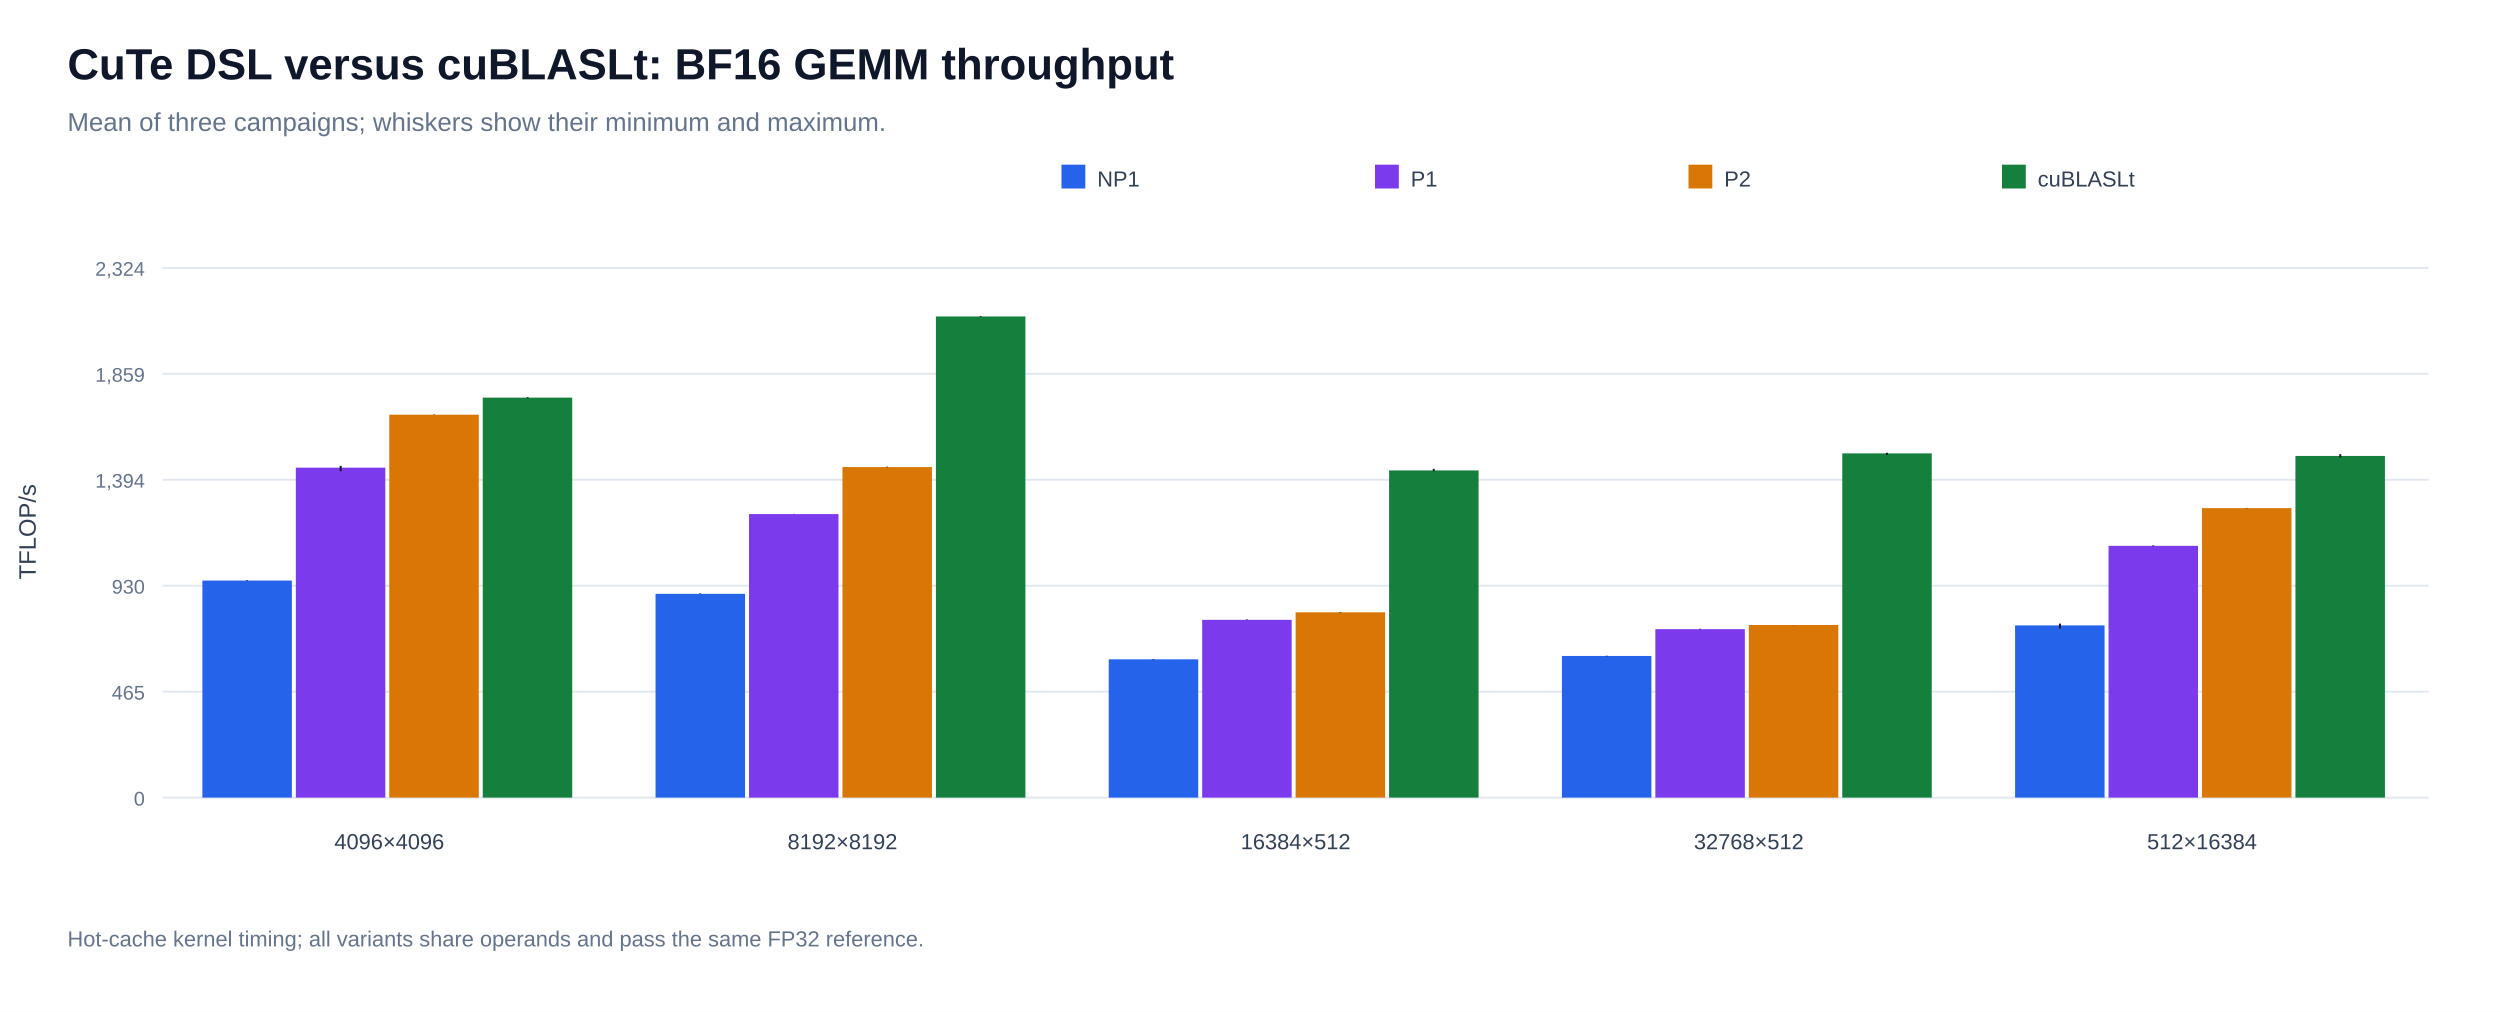
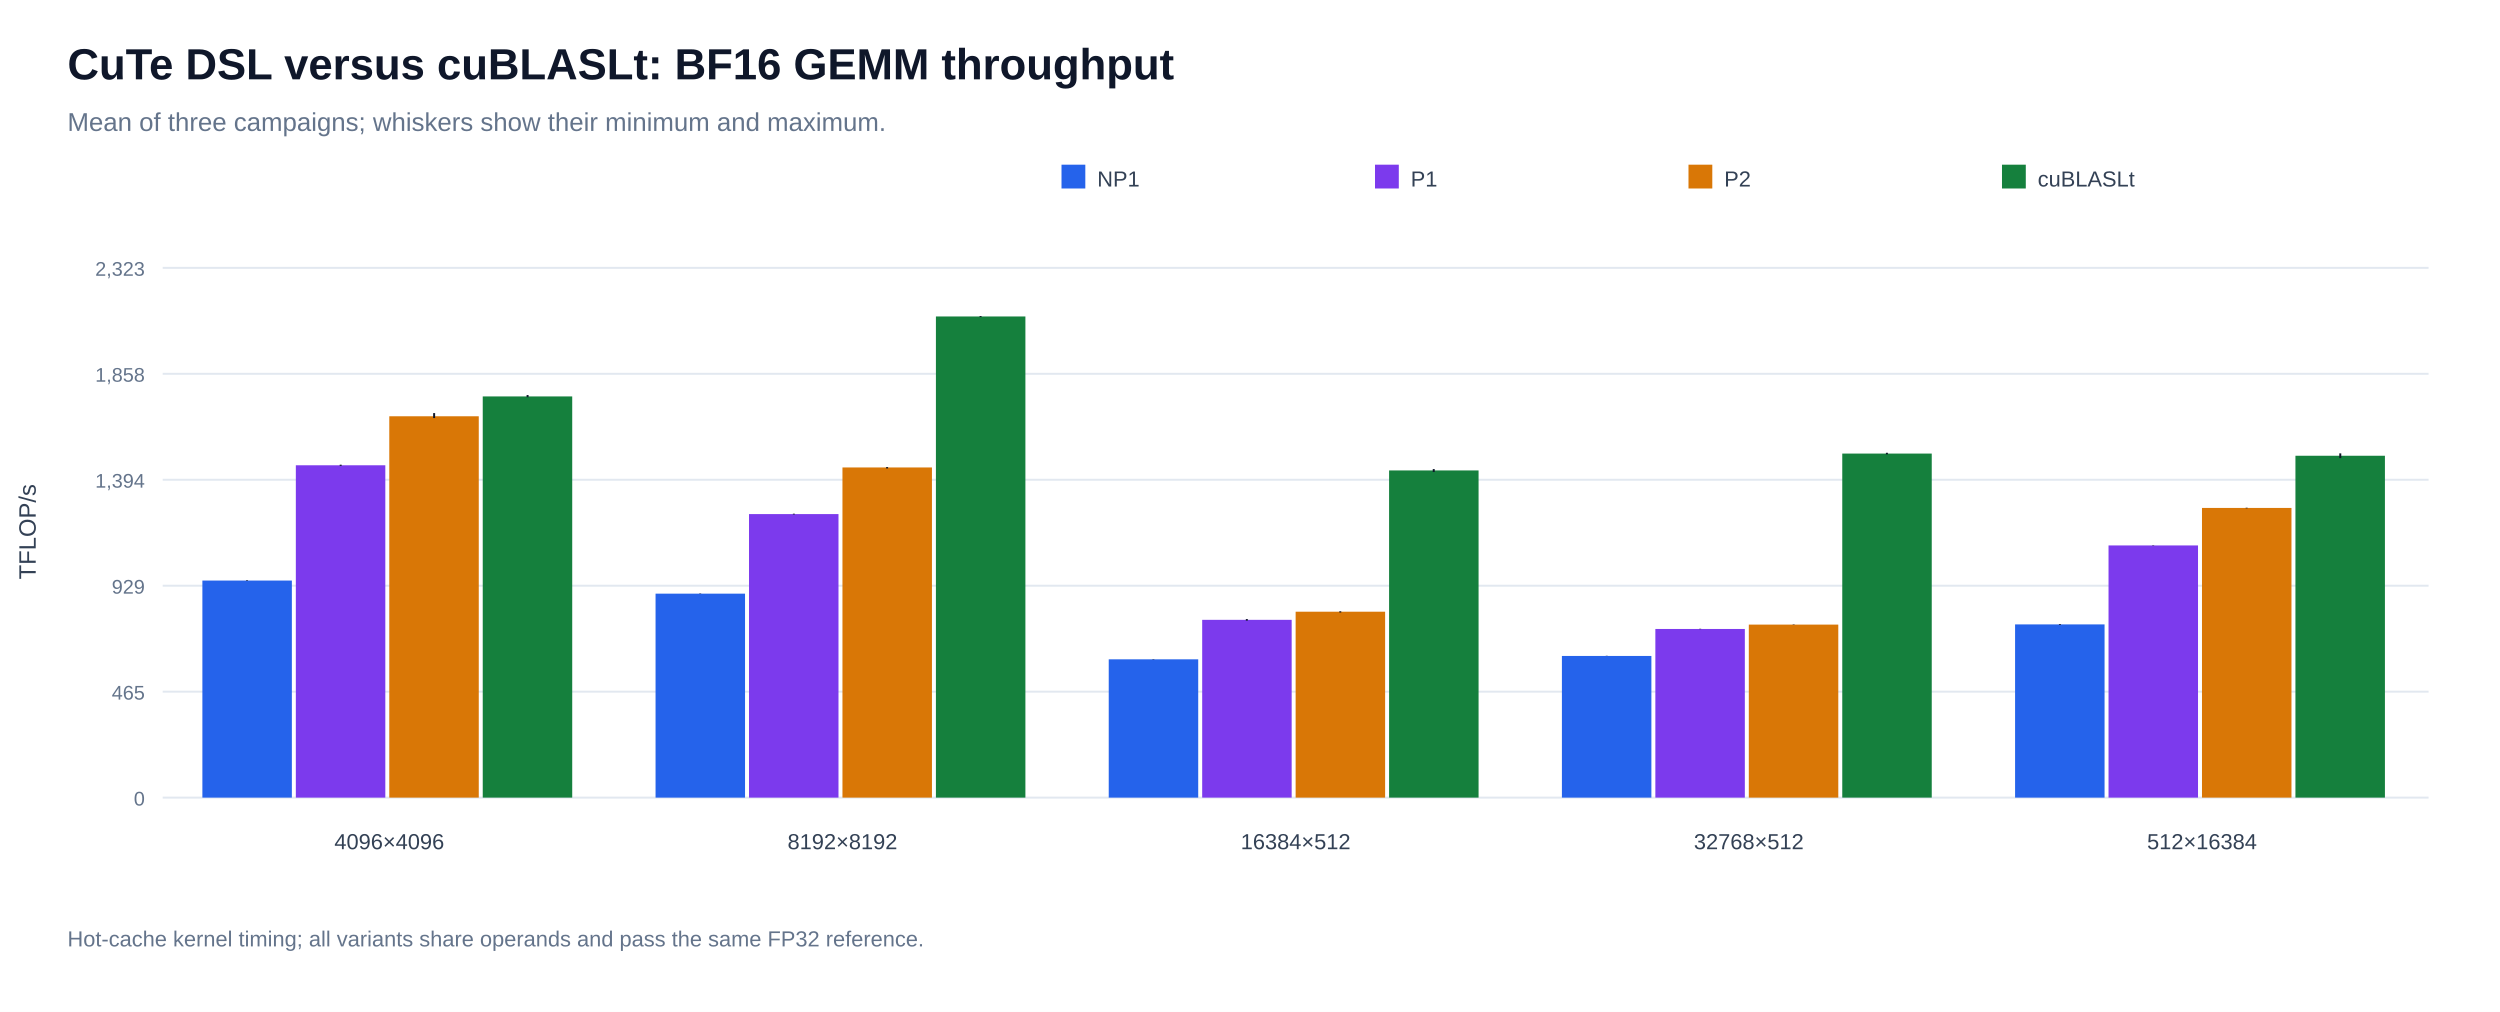
<svg xmlns="http://www.w3.org/2000/svg" width="1260" height="510" viewBox="0 0 1260 510" role="img" aria-label="CuTe DSL versus cuBLASLt: BF16 GEMM throughput">
  <rect width="100%" height="100%" fill="#ffffff" />
  <text x="34.0" y="40.0" font-family="Arial, sans-serif" font-size="22" fill="#0f172a" font-weight="700">CuTe DSL versus cuBLASLt: BF16 GEMM throughput</text>
  <text x="34.0" y="66.0" font-family="Arial, sans-serif" font-size="13" fill="#64748b">Mean of three campaigns; whiskers show their minimum and maximum.</text>
  <line x1="82" y1="402.0" x2="1224" y2="402.0" stroke="#e2e8f0" />
  <text x="73.0" y="406.0" font-family="Arial, sans-serif" font-size="10" fill="#64748b" text-anchor="end">0</text>
  <line x1="82" y1="348.6" x2="1224" y2="348.6" stroke="#e2e8f0" />
  <text x="73.0" y="352.6" font-family="Arial, sans-serif" font-size="10" fill="#64748b" text-anchor="end">465</text>
  <line x1="82" y1="295.2" x2="1224" y2="295.2" stroke="#e2e8f0" />
-   <text x="73.0" y="299.2" font-family="Arial, sans-serif" font-size="10" fill="#64748b" text-anchor="end">930</text>
+   <text x="73.0" y="299.2" font-family="Arial, sans-serif" font-size="10" fill="#64748b" text-anchor="end">929</text>
  <line x1="82" y1="241.8" x2="1224" y2="241.8" stroke="#e2e8f0" />
  <text x="73.0" y="245.8" font-family="Arial, sans-serif" font-size="10" fill="#64748b" text-anchor="end">1,394</text>
  <line x1="82" y1="188.4" x2="1224" y2="188.4" stroke="#e2e8f0" />
-   <text x="73.0" y="192.4" font-family="Arial, sans-serif" font-size="10" fill="#64748b" text-anchor="end">1,859</text>
+   <text x="73.0" y="192.4" font-family="Arial, sans-serif" font-size="10" fill="#64748b" text-anchor="end">1,858</text>
  <line x1="82" y1="135.0" x2="1224" y2="135.0" stroke="#e2e8f0" />
-   <text x="73.0" y="139.0" font-family="Arial, sans-serif" font-size="10" fill="#64748b" text-anchor="end">2,324</text>
+   <text x="73.0" y="139.0" font-family="Arial, sans-serif" font-size="10" fill="#64748b" text-anchor="end">2,323</text>
  <rect x="535" y="83" width="12" height="12" fill="#2563eb" />
  <text x="553.0" y="94.0" font-family="Arial, sans-serif" font-size="11" fill="#334155">NP1</text>
  <rect x="693" y="83" width="12" height="12" fill="#7c3aed" />
  <text x="711.0" y="94.0" font-family="Arial, sans-serif" font-size="11" fill="#334155">P1</text>
  <rect x="851" y="83" width="12" height="12" fill="#d97706" />
  <text x="869.0" y="94.0" font-family="Arial, sans-serif" font-size="11" fill="#334155">P2</text>
  <rect x="1009" y="83" width="12" height="12" fill="#15803d" />
  <text x="1027.0" y="94.0" font-family="Arial, sans-serif" font-size="11" fill="#334155">cuBLASLt</text>
  <rect x="102.0" y="292.6" width="45.1" height="109.4" fill="#2563eb" />
-   <line x1="124.5" y1="292.7" x2="124.5" y2="292.4" stroke="#0f172a" />
-   <rect x="149.1" y="235.7" width="45.1" height="166.3" fill="#7c3aed" />
-   <line x1="171.7" y1="237.5" x2="171.7" y2="234.8" stroke="#0f172a" />
-   <rect x="196.2" y="209.0" width="45.1" height="193.0" fill="#d97706" />
-   <line x1="218.8" y1="209.1" x2="218.8" y2="208.9" stroke="#0f172a" />
-   <rect x="243.3" y="200.4" width="45.1" height="201.6" fill="#15803d" />
-   <line x1="265.9" y1="200.7" x2="265.9" y2="200.2" stroke="#0f172a" />
+   <line x1="124.5" y1="292.8" x2="124.5" y2="292.5" stroke="#0f172a" />
+   <rect x="149.1" y="234.5" width="45.1" height="167.5" fill="#7c3aed" />
+   <line x1="171.7" y1="234.8" x2="171.7" y2="234.2" stroke="#0f172a" />
+   <rect x="196.2" y="209.8" width="45.1" height="192.2" fill="#d97706" />
+   <line x1="218.8" y1="210.7" x2="218.8" y2="208.2" stroke="#0f172a" />
+   <rect x="243.3" y="199.8" width="45.1" height="202.2" fill="#15803d" />
+   <line x1="265.9" y1="200.2" x2="265.9" y2="199.1" stroke="#0f172a" />
  <text x="196.2" y="428.0" font-family="Arial, sans-serif" font-size="11" fill="#334155" text-anchor="middle">4096×4096</text>
-   <rect x="330.4" y="299.3" width="45.1" height="102.7" fill="#2563eb" />
-   <line x1="352.9" y1="299.4" x2="352.9" y2="299.1" stroke="#0f172a" />
+   <rect x="330.4" y="299.2" width="45.1" height="102.8" fill="#2563eb" />
+   <line x1="352.9" y1="299.3" x2="352.9" y2="299.1" stroke="#0f172a" />
  <rect x="377.5" y="259.1" width="45.1" height="142.9" fill="#7c3aed" />
-   <line x1="400.1" y1="259.1" x2="400.1" y2="259.0" stroke="#0f172a" />
-   <rect x="424.6" y="235.4" width="45.1" height="166.6" fill="#d97706" />
-   <line x1="447.1" y1="235.5" x2="447.1" y2="235.2" stroke="#0f172a" />
+   <line x1="400.1" y1="259.3" x2="400.1" y2="258.9" stroke="#0f172a" />
+   <rect x="424.6" y="235.6" width="45.1" height="166.4" fill="#d97706" />
+   <line x1="447.1" y1="236.1" x2="447.1" y2="235.4" stroke="#0f172a" />
  <rect x="471.7" y="159.5" width="45.1" height="242.5" fill="#15803d" />
-   <line x1="494.2" y1="159.7" x2="494.2" y2="159.3" stroke="#0f172a" />
+   <line x1="494.2" y1="159.8" x2="494.2" y2="159.3" stroke="#0f172a" />
  <text x="424.6" y="428.0" font-family="Arial, sans-serif" font-size="11" fill="#334155" text-anchor="middle">8192×8192</text>
  <rect x="558.8" y="332.3" width="45.1" height="69.7" fill="#2563eb" />
-   <line x1="581.3" y1="332.5" x2="581.3" y2="332.2" stroke="#0f172a" />
+   <line x1="581.3" y1="332.4" x2="581.3" y2="332.2" stroke="#0f172a" />
  <rect x="605.9" y="312.4" width="45.1" height="89.6" fill="#7c3aed" />
-   <line x1="628.4" y1="312.5" x2="628.4" y2="312.2" stroke="#0f172a" />
-   <rect x="653.0" y="308.6" width="45.1" height="93.4" fill="#d97706" />
-   <line x1="675.5" y1="308.8" x2="675.5" y2="308.5" stroke="#0f172a" />
+   <line x1="628.4" y1="312.8" x2="628.4" y2="312.0" stroke="#0f172a" />
+   <rect x="653.0" y="308.3" width="45.1" height="93.7" fill="#d97706" />
+   <line x1="675.5" y1="308.7" x2="675.5" y2="308.1" stroke="#0f172a" />
  <rect x="700.1" y="237.1" width="45.1" height="164.9" fill="#15803d" />
-   <line x1="722.6" y1="237.5" x2="722.6" y2="236.3" stroke="#0f172a" />
+   <line x1="722.6" y1="237.9" x2="722.6" y2="236.4" stroke="#0f172a" />
  <text x="653.0" y="428.0" font-family="Arial, sans-serif" font-size="11" fill="#334155" text-anchor="middle">16384×512</text>
  <rect x="787.2" y="330.6" width="45.1" height="71.4" fill="#2563eb" />
-   <line x1="809.8" y1="330.8" x2="809.8" y2="330.5" stroke="#0f172a" />
-   <rect x="834.3" y="317.1" width="45.1" height="84.9" fill="#7c3aed" />
-   <line x1="856.9" y1="317.2" x2="856.9" y2="316.9" stroke="#0f172a" />
-   <rect x="881.4" y="315.0" width="45.1" height="87.0" fill="#d97706" />
-   <line x1="904.0" y1="315.1" x2="904.0" y2="315.0" stroke="#0f172a" />
-   <rect x="928.5" y="228.5" width="45.1" height="173.5" fill="#15803d" />
-   <line x1="951.0" y1="229.3" x2="951.0" y2="228.2" stroke="#0f172a" />
+   <line x1="809.8" y1="330.6" x2="809.8" y2="330.5" stroke="#0f172a" />
+   <rect x="834.3" y="317.0" width="45.1" height="85.0" fill="#7c3aed" />
+   <line x1="856.9" y1="317.1" x2="856.9" y2="316.9" stroke="#0f172a" />
+   <rect x="881.4" y="314.8" width="45.1" height="87.2" fill="#d97706" />
+   <line x1="904.0" y1="314.9" x2="904.0" y2="314.7" stroke="#0f172a" />
+   <rect x="928.5" y="228.6" width="45.1" height="173.4" fill="#15803d" />
+   <line x1="951.0" y1="229.0" x2="951.0" y2="228.2" stroke="#0f172a" />
  <text x="881.4" y="428.0" font-family="Arial, sans-serif" font-size="11" fill="#334155" text-anchor="middle">32768×512</text>
-   <rect x="1015.6" y="315.2" width="45.1" height="86.8" fill="#2563eb" />
-   <line x1="1038.2" y1="316.8" x2="1038.2" y2="314.3" stroke="#0f172a" />
-   <rect x="1062.7" y="275.1" width="45.1" height="126.9" fill="#7c3aed" />
-   <line x1="1085.2" y1="275.3" x2="1085.2" y2="274.9" stroke="#0f172a" />
-   <rect x="1109.8" y="256.1" width="45.1" height="145.9" fill="#d97706" />
-   <line x1="1132.3" y1="256.2" x2="1132.3" y2="256.0" stroke="#0f172a" />
-   <rect x="1156.9" y="229.8" width="45.1" height="172.2" fill="#15803d" />
-   <line x1="1179.5" y1="230.6" x2="1179.5" y2="228.9" stroke="#0f172a" />
+   <rect x="1015.6" y="314.7" width="45.1" height="87.3" fill="#2563eb" />
+   <line x1="1038.2" y1="315.0" x2="1038.2" y2="314.6" stroke="#0f172a" />
+   <rect x="1062.7" y="274.9" width="45.1" height="127.1" fill="#7c3aed" />
+   <line x1="1085.2" y1="275.0" x2="1085.2" y2="274.8" stroke="#0f172a" />
+   <rect x="1109.8" y="256.0" width="45.1" height="146.0" fill="#d97706" />
+   <line x1="1132.3" y1="256.2" x2="1132.3" y2="255.9" stroke="#0f172a" />
+   <rect x="1156.9" y="229.7" width="45.1" height="172.3" fill="#15803d" />
+   <line x1="1179.5" y1="230.9" x2="1179.5" y2="228.5" stroke="#0f172a" />
  <text x="1109.8" y="428.0" font-family="Arial, sans-serif" font-size="11" fill="#334155" text-anchor="middle">512×16384</text>
  <text x="18.0" y="268.0" font-family="Arial, sans-serif" font-size="12" fill="#334155" text-anchor="middle" transform="rotate(-90 18 268)">TFLOP/s</text>
  <text x="34.0" y="477.0" font-family="Arial, sans-serif" font-size="11" fill="#64748b">Hot-cache kernel timing; all variants share operands and pass the same FP32 reference.</text>
</svg>
